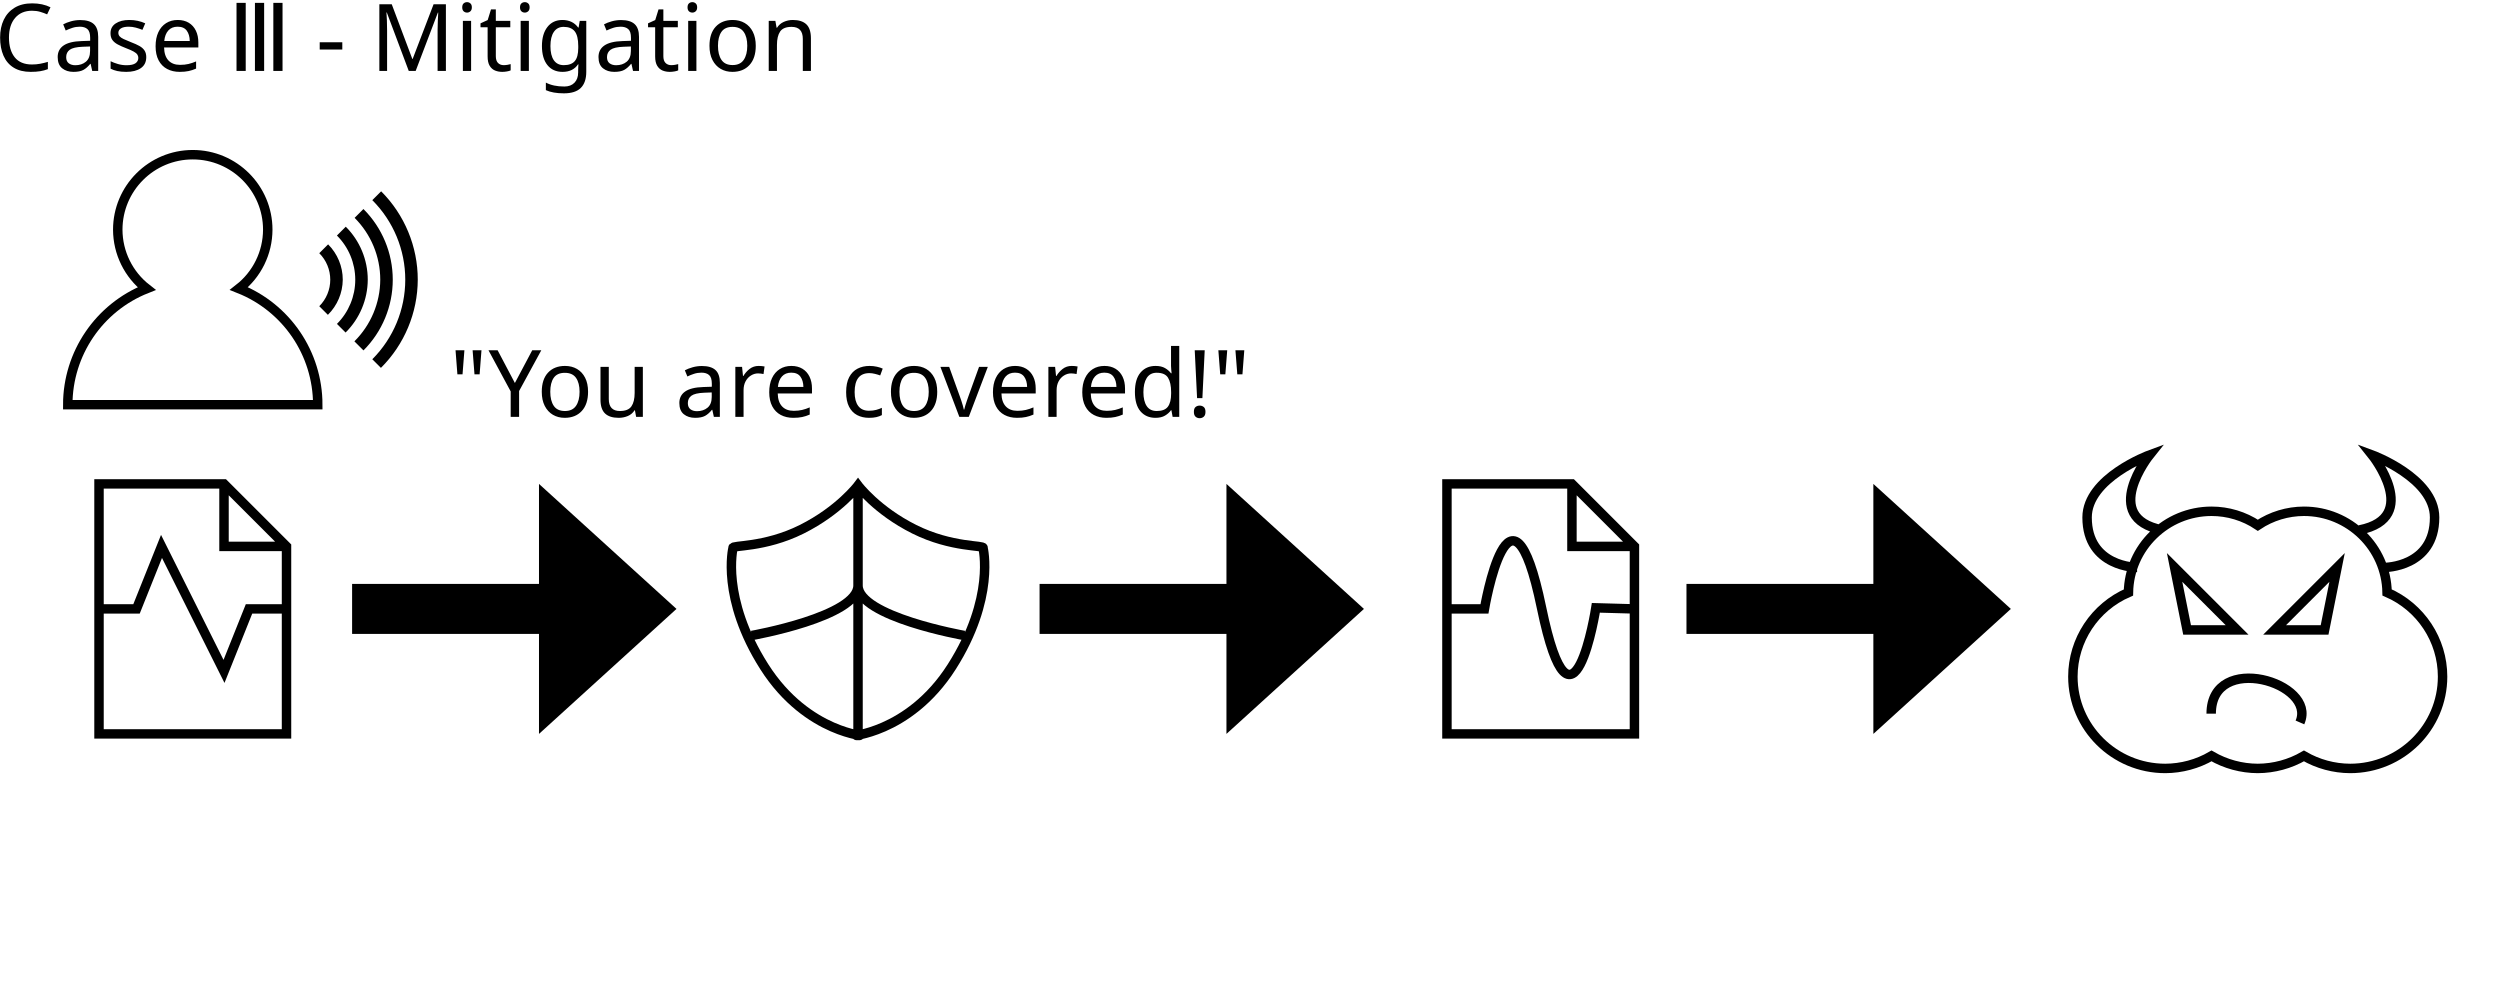
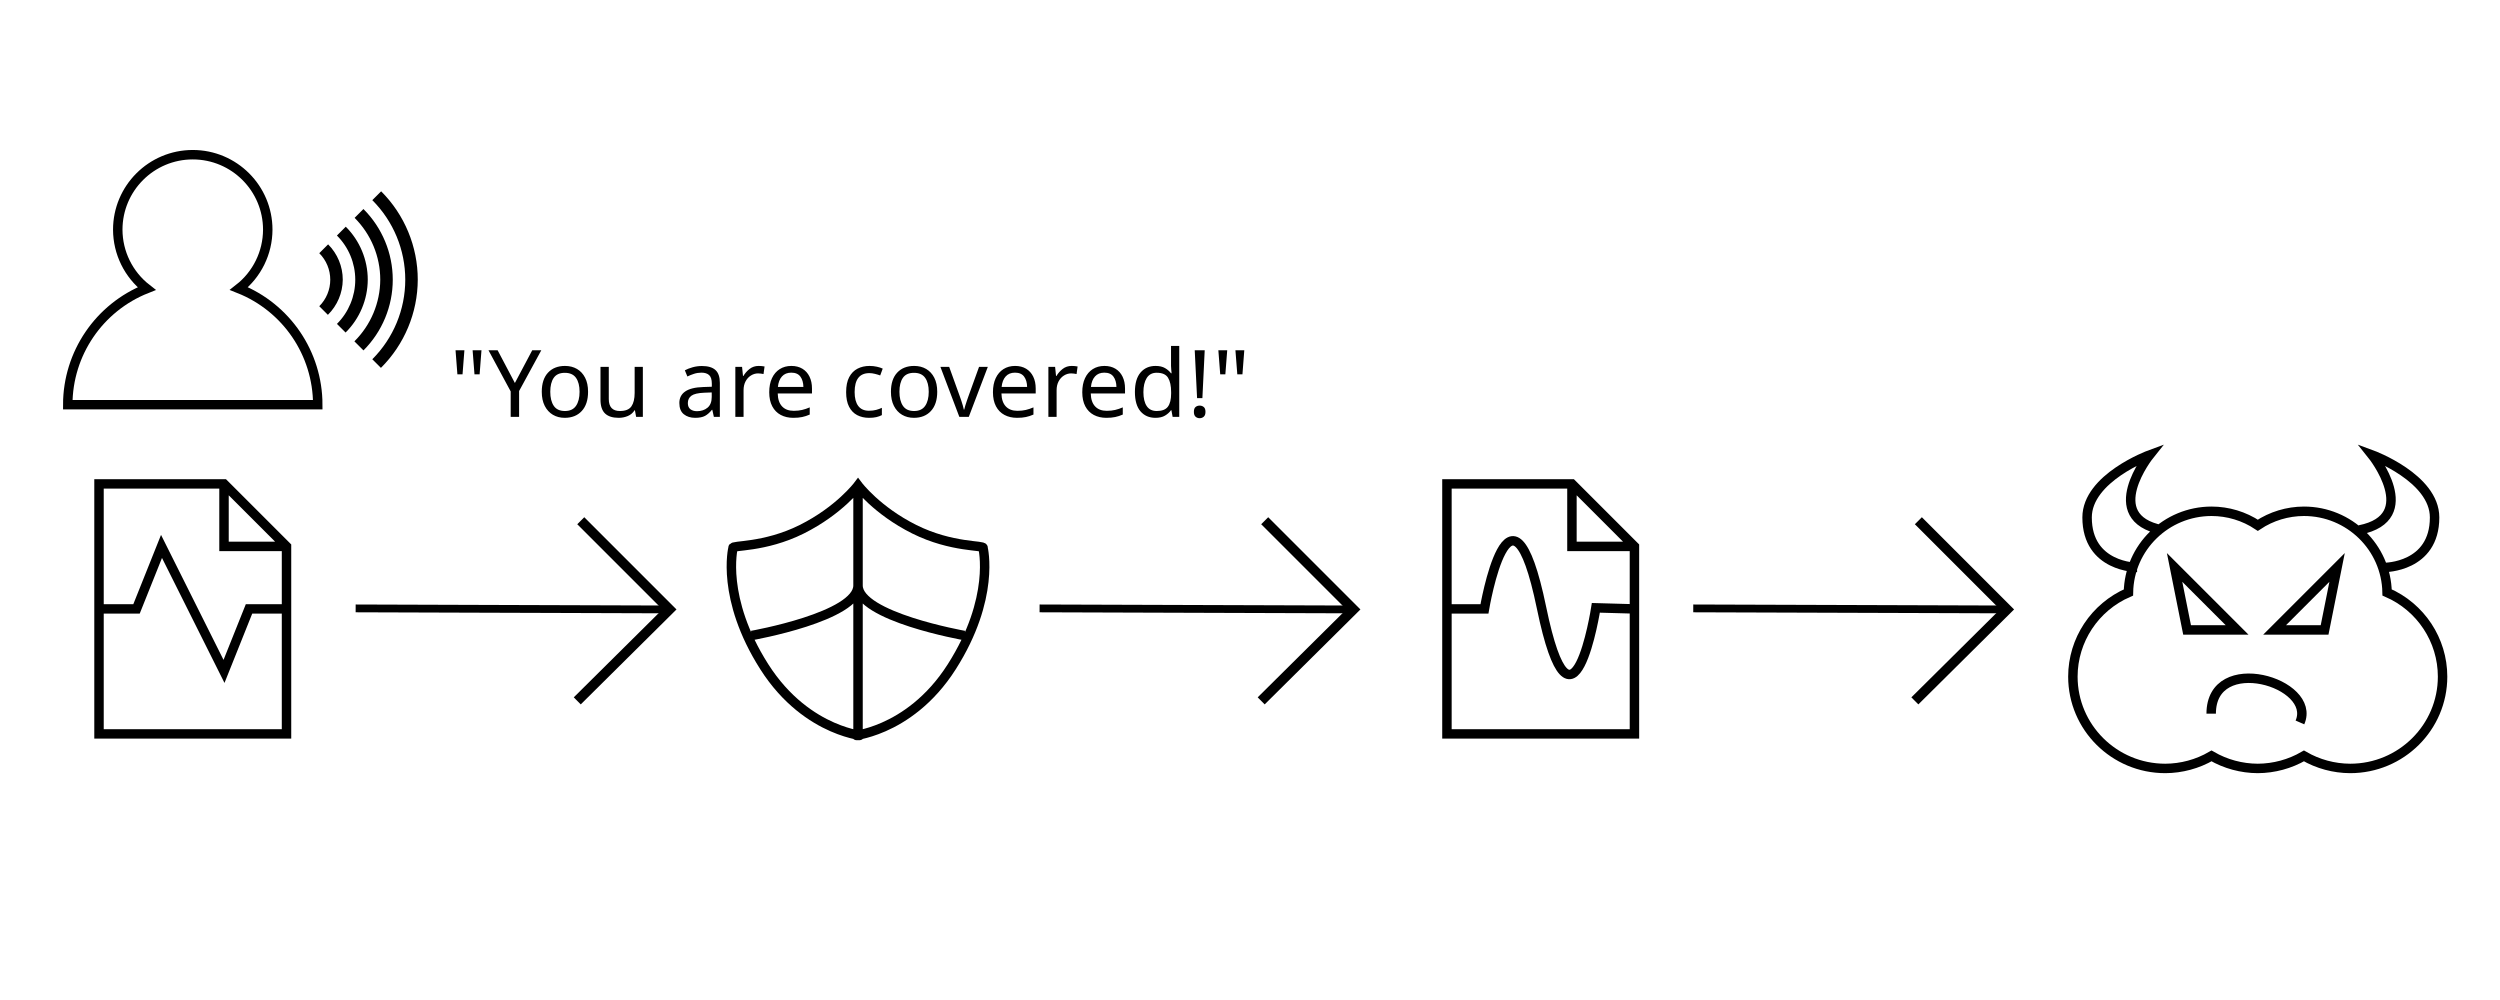
<svg xmlns="http://www.w3.org/2000/svg" width="2000px" height="800px" viewBox="0 0 2000 800" version="1.1" id="SVGRoot">
  <defs id="defs3034" />
  <g id="layer1">
-     <text xml:space="preserve" style="font-weight:bold;font-size:74.667px;font-family:sans-serif;-inkscape-font-specification:'sans-serif Bold';fill:#000000;fill-opacity:1;stroke:none;stroke-width:7.937" x="-4.48" y="56.747" id="text4038">
-       <tspan id="tspan4036" x="-4.48" y="56.747" style="font-style:normal;font-variant:normal;font-weight:500;font-stretch:normal;font-size:74.667px;font-family:'Noto Sans';-inkscape-font-specification:'Noto Sans Medium'">Case Ⅲ - Mitigation</tspan>
-     </text>
    <g id="g4580" transform="translate(-1344.578,-215.0247)">
      <g id="g1911-1" transform="translate(1338.787,298.7871)">
        <path id="path2178-0" style="fill:none;fill-opacity:1;stroke:#000000;stroke-width:7.559;stroke-opacity:1" d="m 160,40 a 60,60 0 0 0 -60,60 60,60 0 0 0 23.111,47.143 A 100,100 0 0 0 60,240 H 260 A 100,100 0 0 0 196.949,147.1 60,60 0 0 0 220,100 60,60 0 0 0 160,40 Z" />
        <path id="path2205-0" style="fill:#000000;fill-opacity:1;stroke:none;stroke-width:7.559" d="m 310.711,69.289 -7.072,7.072 A 90,90 0 0 1 330,140 90,90 0 0 1 303.639,203.639 l 6.893,6.893 A 100,100 0 0 0 340,140 100,100 0 0 0 310.711,69.289 Z m -14.164,14.164 -7.07,7.07 A 70,70 0 0 1 310,140 70,70 0 0 1 289.309,189.309 l 7.26,7.26 A 80,80 0 0 0 320,140 80,80 0 0 0 296.547,83.453 Z m -14.141,14.141 -7.072,7.072 A 50,50 0 0 1 290,140 50,50 0 0 1 275.355,175.355 l 6.91,6.91 A 60,60 0 0 0 300,140 60,60 0 0 0 282.406,97.594 Z m -14.121,14.121 -7.072,7.072 A 30,30 0 0 1 270,140 a 30,30 0 0 1 -8.787,21.213 l 6.893,6.893 A 40,40 0 0 0 280,140 40,40 0 0 0 268.285,111.715 Z" />
      </g>
      <path id="path2911-1" style="fill:none;fill-opacity:1;stroke:#000000;stroke-width:7.559;stroke-opacity:1" d="m 1423.786,702.153 h 30 l 20,-50 50,100 20,-50 h 30 m 0,-50 h -50 v -50 m -100,0 v 200 h 150 v -150 l -50,-50 z" />
    </g>
    <text xml:space="preserve" style="font-style:normal;font-variant:normal;font-weight:500;font-stretch:normal;font-size:74.667px;font-family:'Noto Sans';-inkscape-font-specification:'Noto Sans Medium';fill:#000000;fill-opacity:1;stroke:none;stroke-width:7.937;stroke-opacity:1" x="359.569" y="333.509" id="text5818-6">
      <tspan id="tspan5816-0" x="359.569" y="333.509">"You are covered!"</tspan>
    </text>
-     <g id="g7147" transform="translate(-756.137,-272.8713)">
-       <rect style="fill:#000000;fill-opacity:1;stroke:none;stroke-width:5.8" id="rect7138" width="160.225" height="40" x="1037.822" y="740" />
-       <path style="fill:#000000;fill-opacity:1;stroke:none;stroke-width:7.937" d="m 1187.327,660 v 200 l 110,-100 z" id="path7140" />
-     </g>
    <path id="path3172-6" style="fill:none;stroke:#000000;stroke-width:7.559;stroke-dasharray:none;stroke-opacity:1" d="m 771.422,508.386 c 0,0 -85,-15 -85,-40 m -85,40 c 0,0 85,-15 85,-40 m 0,-75 v 195 m 0,-200 c 0,0 -15,20 -45,35 -30,15 -56.496,12.632 -55,15 0,0 -10,40 25,95 35,55 85,55 75,55 -10,0 40,-6e-5 75,-55 35,-55 25,-95 25,-95 1.496,-2.368 -25,-2e-5 -55,-15 -30,-15 -45,-35 -45,-35 z" />
-     <g id="g7147-7" transform="translate(-206.167,-272.8713)">
-       <rect style="fill:#000000;fill-opacity:1;stroke:none;stroke-width:5.8" id="rect7138-7" width="160.225" height="40" x="1037.822" y="740" />
-       <path style="fill:#000000;fill-opacity:1;stroke:none;stroke-width:7.937" d="m 1187.327,660 v 200 l 110,-100 z" id="path7140-6" />
-     </g>
-     <g id="g7147-7-8" transform="translate(311.3562,-272.8713)">
-       <rect style="fill:#000000;fill-opacity:1;stroke:none;stroke-width:5.8" id="rect7138-7-3" width="160.225" height="40" x="1037.822" y="740" />
-       <path style="fill:#000000;fill-opacity:1;stroke:none;stroke-width:7.937" d="m 1187.327,660 v 200 l 110,-100 z" id="path7140-6-3" />
-     </g>
    <path id="path2915" style="fill:none;fill-opacity:1;stroke:#000000;stroke-width:7.559;stroke-opacity:1" d="m 1157.554,487.129 h 30 c 0,0 20.631,-121.996 45.676,-0.865 24.811,120 43.459,0 43.459,0 l 30.865,0.865 m 0,-50 h -50 v -50 m -100,0 v 200 h 150 v -150 l -50,-50 z" />
    <path id="path398-2" style="fill:none;stroke:#000000;stroke-width:7.559;stroke-dasharray:none;stroke-opacity:1" d="m 1839.943,577.952 c 14,-32 -71,-57 -71,-7 m 100.729,-117.002 -10,50 h -40 z m -130,0 50,50 h -40 z m 148,-30 c 50,-10 10,-60 10,-60 0,0 50,18.377 50,50 0,40 -40,40 -40,40 m -178,-30 c -50,-10 -10,-60 -10,-60 0,0 -50,18.377 -50,50 0,40 40,40 40,40 m 59.544,-44.924 a 66.545,66.127 0 0 0 -66.462,64.964 73.939,73.474 0 0 0 -44.447,67.289 73.939,73.474 0 0 0 73.939,73.474 73.939,73.474 0 0 0 36.97,-10.034 73.939,73.474 0 0 0 36.97,10.034 73.939,73.474 0 0 0 36.97,-10.034 73.939,73.474 0 0 0 36.969,10.034 73.939,73.474 0 0 0 73.939,-73.474 73.939,73.474 0 0 0 -44.392,-67.329 66.545,66.127 0 0 0 -66.516,-64.924 66.545,66.127 0 0 0 -36.906,11.19 66.545,66.127 0 0 0 -37.033,-11.19 z" />
+     <path style="fill:none;stroke:#000000;stroke-width:6.24;stroke-opacity:1" d="m 284.521,486.717 251.045,0.823" id="path4019" />
+     <path style="fill:none;stroke:#000000;stroke-width:7.937;stroke-opacity:1" d="m 464.609,416.583 70.957,70.957 -73.763,73.156" id="path4133" />
+     <path style="fill:none;stroke:#000000;stroke-width:6.24;stroke-opacity:1" d="m 831.665,486.717 251.045,0.823" id="path4019-5" />
+     <path style="fill:none;stroke:#000000;stroke-width:7.937;stroke-opacity:1" d="m 1011.753,416.583 70.957,70.957 -73.763,73.156" id="path4133-9" />
+     <path style="fill:none;stroke:#000000;stroke-width:6.24;stroke-opacity:1" d="m 1354.601,486.717 251.045,0.823" id="path4019-6" />
+     <path style="fill:none;stroke:#000000;stroke-width:7.937;stroke-opacity:1" d="m 1534.689,416.583 70.957,70.957 -73.763,73.156" id="path4133-8" />
  </g>
</svg>
